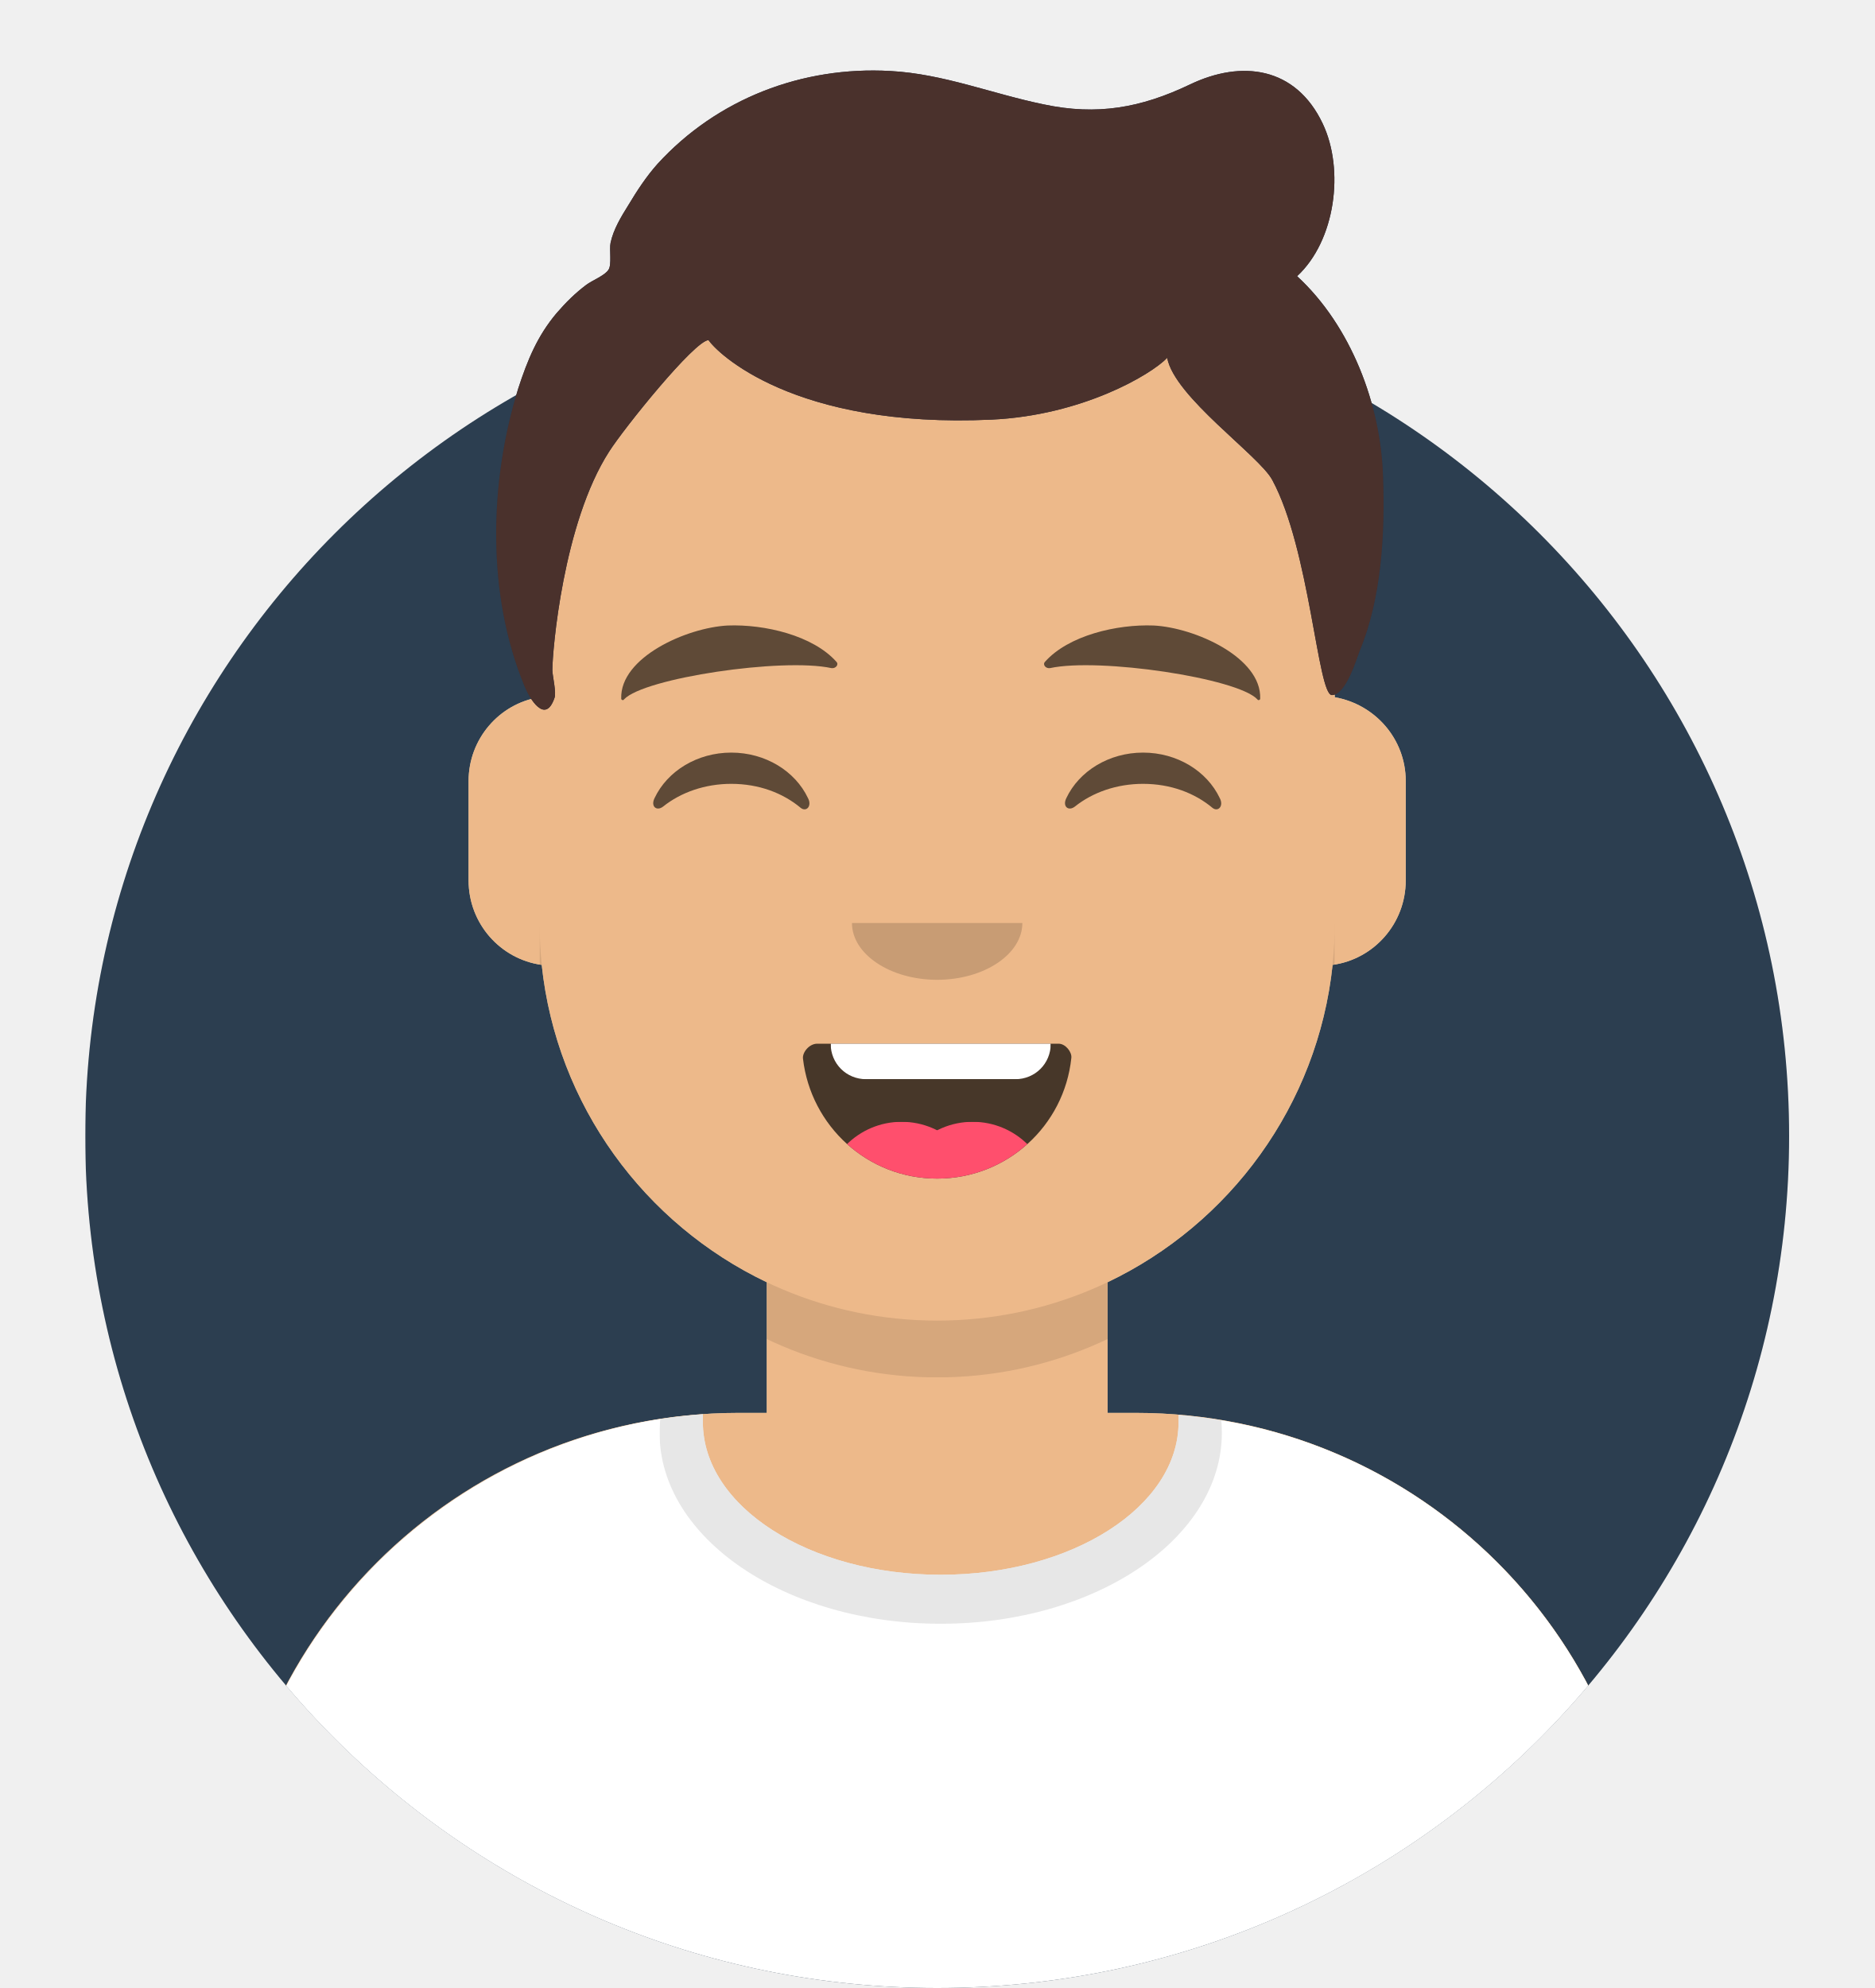
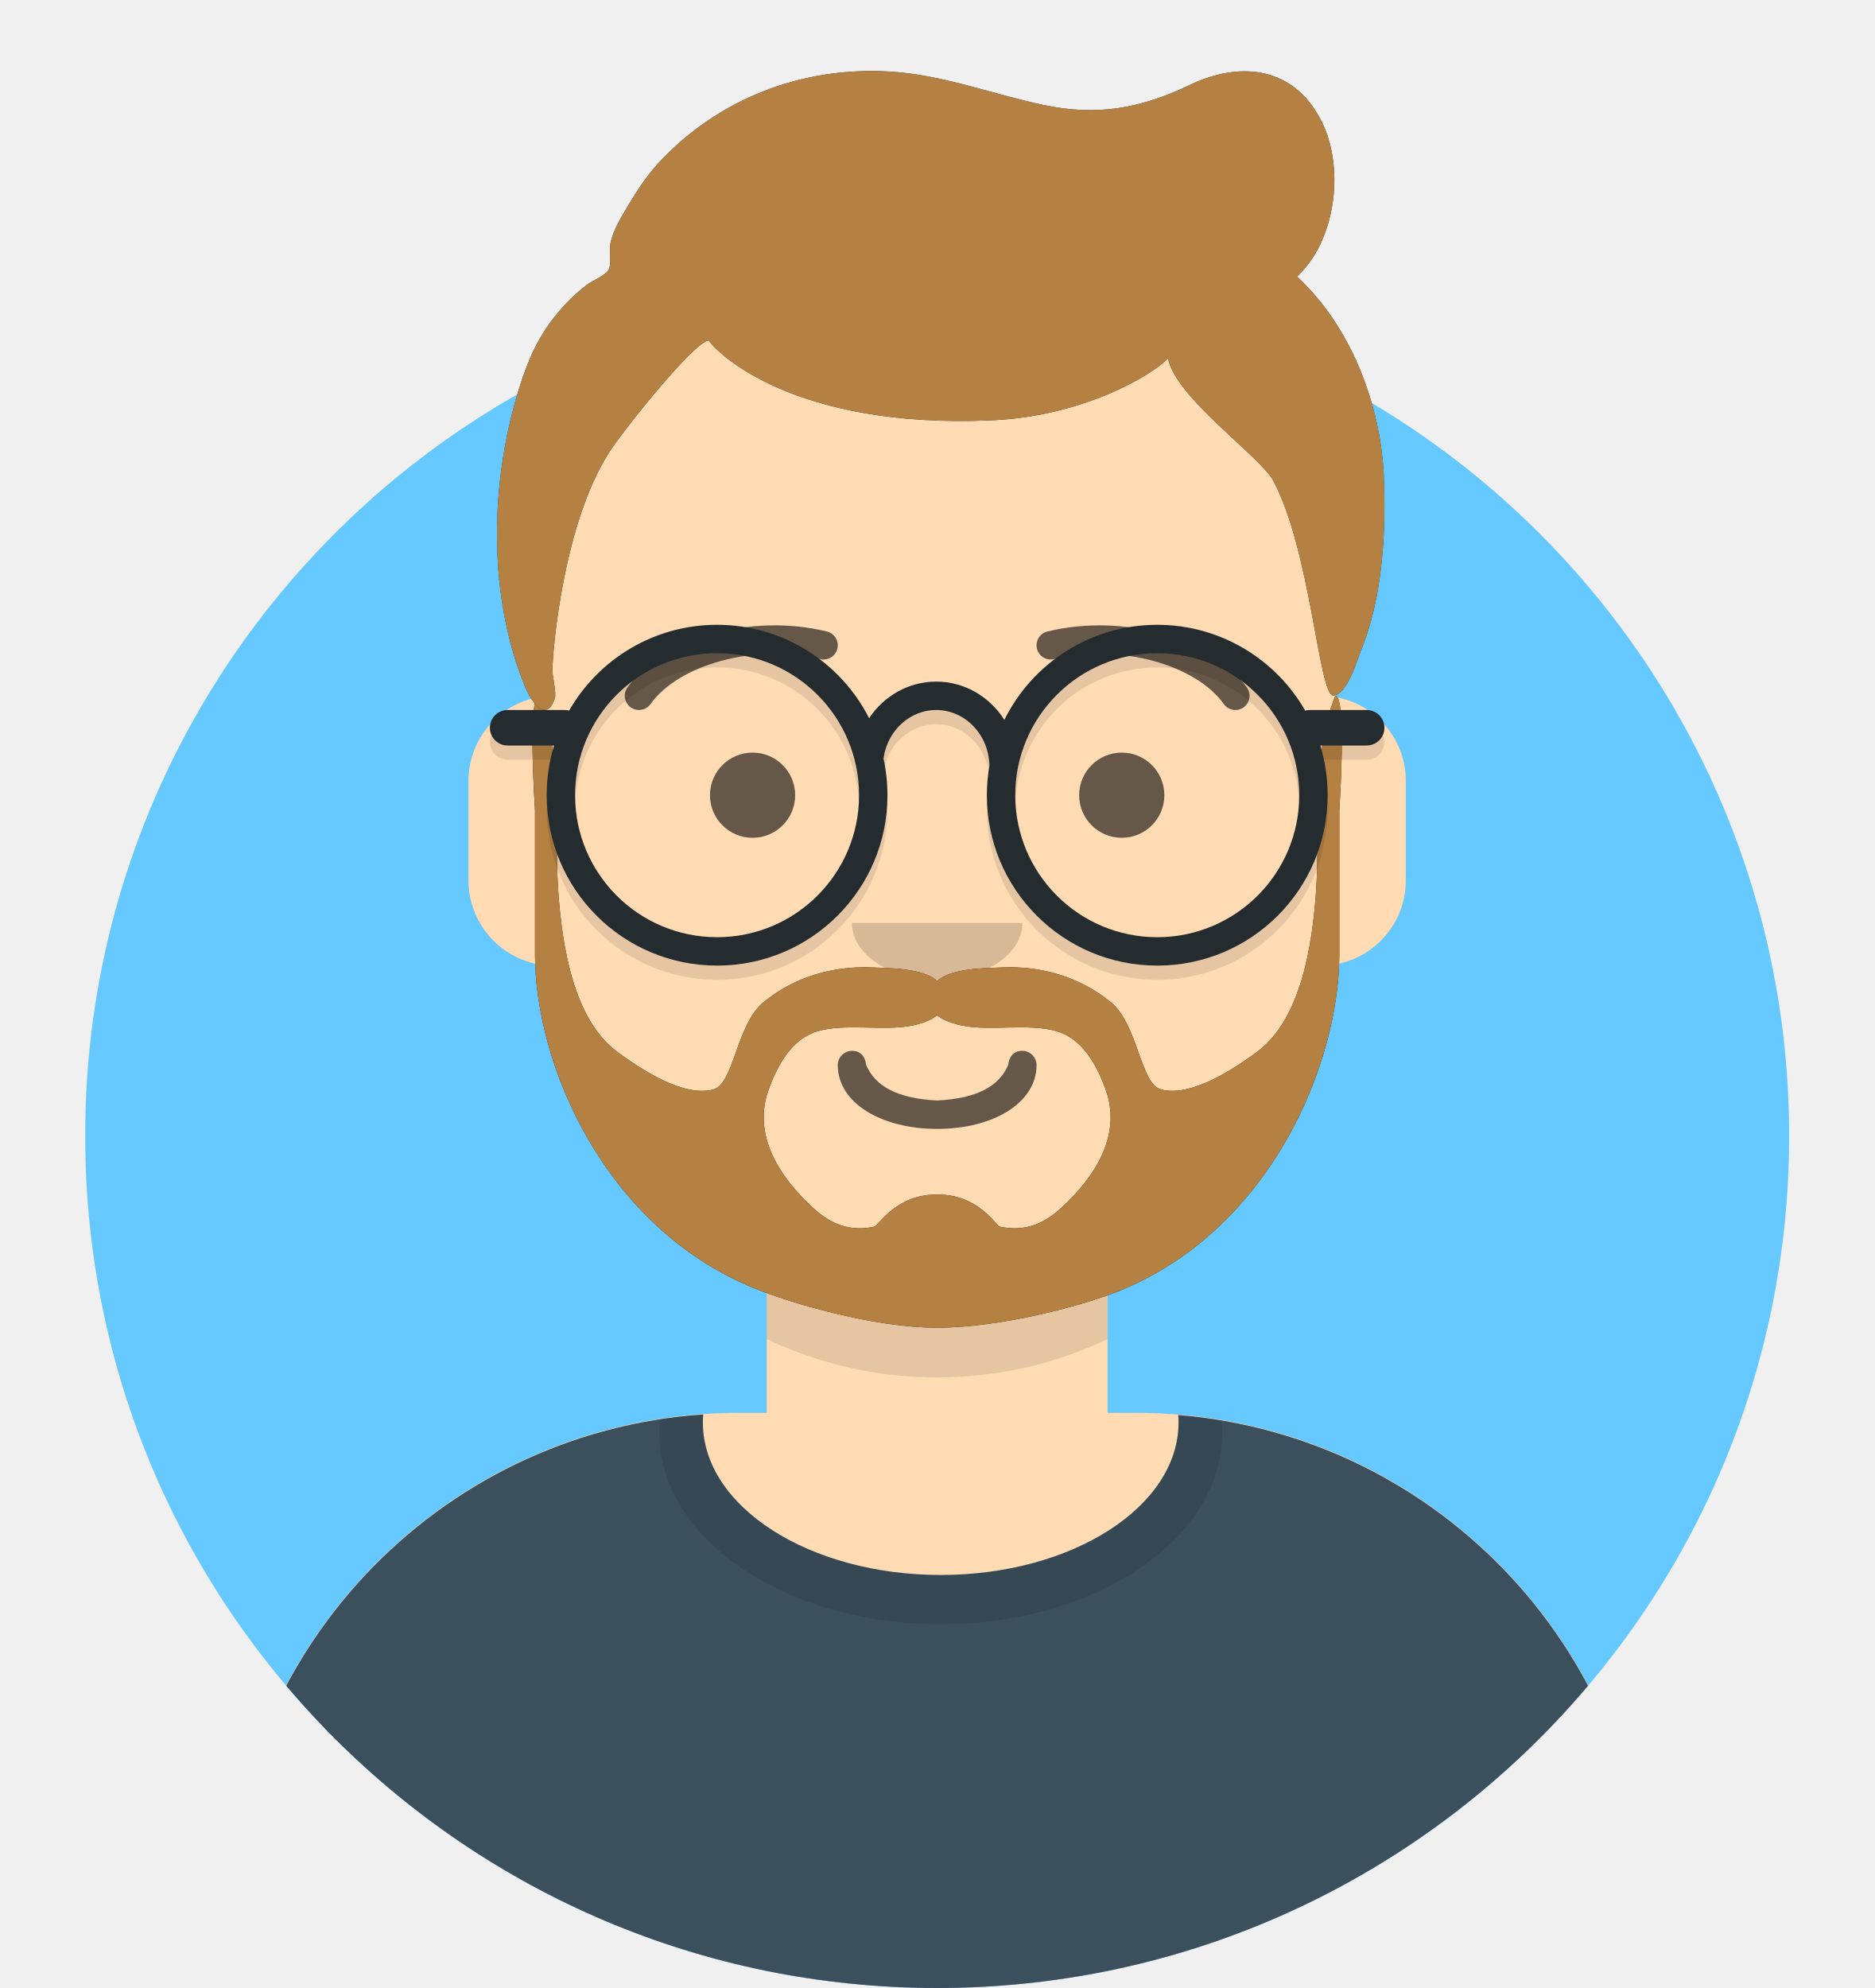
- <svg xmlns="http://www.w3.org/2000/svg" version="1.1" id="Layer_1" x="0px" y="0px" viewBox="0 0 264 280" style="enable-background:new 0 0 264 280;" xml:space="preserve">
-   <style type="text/css">
- 	.st0{fill-rule:evenodd;clip-rule:evenodd;fill:#E6E6E6;}
- 	.st1{filter:url(#Adobe_OpacityMaskFilter);}
- 	.st2{fill-rule:evenodd;clip-rule:evenodd;fill:#FFFFFF;}
- 	.st3{mask:url(#mask-2_1_);}
- 	.st4{fill-rule:evenodd;clip-rule:evenodd;fill:#2C3E50;}
- 	.st5{filter:url(#Adobe_OpacityMaskFilter_1_);}
- 	.st6{mask:url(#mask-4_1_);}
- 	.st7{fill-rule:evenodd;clip-rule:evenodd;fill:#D0C6AC;}
- 	.st8{filter:url(#Adobe_OpacityMaskFilter_2_);}
- 	.st9{mask:url(#mask-6_1_);}
- 	.st10{fill-rule:evenodd;clip-rule:evenodd;fill:#EDB98A;}
- 	.st11{filter:url(#Adobe_OpacityMaskFilter_3_);}
- 	.st12{mask:url(#mask-6_2_);fill-rule:evenodd;clip-rule:evenodd;fill-opacity:0.1;}
- 	.st13{filter:url(#Adobe_OpacityMaskFilter_4_);}
- 	.st14{mask:url(#react-mask-952_1_);}
- 	.st15{filter:url(#Adobe_OpacityMaskFilter_5_);}
- 	.st16{opacity:0.6;mask:url(#react-mask-952_2_);}
- 	.st17{fill-rule:evenodd;clip-rule:evenodd;fill-opacity:0.16;}
- 	.st18{fill-rule:evenodd;clip-rule:evenodd;fill-opacity:0.7;}
- 	.st19{filter:url(#Adobe_OpacityMaskFilter_6_);}
- 	.st20{mask:url(#react-mask-934_1_);fill-rule:evenodd;clip-rule:evenodd;fill:#FFFFFF;}
- 	.st21{filter:url(#Adobe_OpacityMaskFilter_7_);}
- 	.st22{mask:url(#react-mask-934_2_);}
- 	.st23{fill-rule:evenodd;clip-rule:evenodd;fill:#FF4F6D;}
- 	.st24{fill-rule:evenodd;clip-rule:evenodd;fill-opacity:0.6;}
- 	.st25{filter:url(#Adobe_OpacityMaskFilter_8_);}
- 	.st26{mask:url(#react-mask-925_1_);}
- 	.st27{fill-rule:evenodd;clip-rule:evenodd;fill:#28354B;}
- 	.st28{filter:url(#Adobe_OpacityMaskFilter_9_);}
- 	.st29{mask:url(#react-mask-924_1_);}
- 	.st30{fill-rule:evenodd;clip-rule:evenodd;fill:#4A312C;}
- </style>
-   <g>
-     <g transform="translate(-825, -1100)">
+ <svg xmlns="http://www.w3.org/2000/svg" xmlns:xlink="http://www.w3.org/1999/xlink" width="264px" height="280px" viewBox="0 0 264 280" version="1.1">
+   <defs>
+     <circle id="react-path-1" cx="120" cy="120" r="120" />
+     <path d="M12,160 C12,226.274 65.726,280 132,280 C198.274,280 252,226.274 252,160 L264,160 L264,-1.42108547e-14 L-3.19744231e-14,-1.42108547e-14 L-3.19744231e-14,160 L12,160 Z" id="react-path-2" />
+     <path d="M124,144.611 L124,163 L128,163 L128,163 C167.765,163 200,195.235 200,235 L200,244 L0,244 L0,235 C-4.86974701e-15,195.235 32.235,163 72,163 L72,163 L76,163 L76,144.611 C58.763,136.422 46.372,119.687 44.305,99.881 C38.48,99.058 34,94.052 34,88 L34,74 C34,68.054 38.325,63.118 44,62.166 L44,56 L44,56 C44,25.072 69.072,5.68137151e-15 100,0 L100,0 L100,0 C130.928,-5.68137151e-15 156,25.072 156,56 L156,62.166 C161.675,63.118 166,68.054 166,74 L166,88 C166,94.052 161.52,99.058 155.695,99.881 C153.628,119.687 141.237,136.422 124,144.611 Z" id="react-path-3" />
+   </defs>
+   <g id="Avataaar" stroke="none" stroke-width="1" fill="none" fill-rule="evenodd">
+     <g transform="translate(-825, -1100)" id="Avataaar/Circle">
      <g transform="translate(825, 1100)">
-         <g id="Circle" transform="translate(12, 40)">
-           <g id="Circle-Background">
-             <circle class="st0" cx="120" cy="120" r="120" />
-           </g>
-           <defs>
-             <filter id="Adobe_OpacityMaskFilter" filterUnits="userSpaceOnUse" x="0" y="0" width="240" height="240">
-               <feColorMatrix type="matrix" values="1 0 0 0 0  0 1 0 0 0  0 0 1 0 0  0 0 0 1 0" />
-             </filter>
-           </defs>
-           <mask maskUnits="userSpaceOnUse" x="0" y="0" width="240" height="240" id="mask-2_1_">
-             <g class="st1">
-               <circle id="path-1_1_" class="st2" cx="120" cy="120" r="120" />
-             </g>
+         <g id="Circle" stroke-width="1" fill-rule="evenodd" transform="translate(12, 40)">
+           <mask id="react-mask-4" fill="white">
+             <use xlink:href="#react-path-1" />
          </mask>
-           <g class="st3">
-             <rect class="st4" width="240" height="240" />
+           <use id="Circle-Background" fill="#E6E6E6" xlink:href="#react-path-1" />
+           <g id="Color/Palette/Blue-01" mask="url(#react-mask-4)" fill="#65C9FF">
+             <rect id="🖍Color" x="0" y="0" width="240" height="240" />
          </g>
        </g>
-         <g id="Mask">
- 			</g>
-         <defs>
-           <filter id="Adobe_OpacityMaskFilter_1_" filterUnits="userSpaceOnUse" x="-1" y="0" width="265" height="280">
-             <feColorMatrix type="matrix" values="1 0 0 0 0  0 1 0 0 0  0 0 1 0 0  0 0 0 1 0" />
-           </filter>
-         </defs>
-         <mask maskUnits="userSpaceOnUse" x="-1" y="0" width="265" height="280" id="mask-4_1_">
-           <g class="st5">
-             <path id="path-3_1_" class="st2" d="M12,160c0,66.3,53.7,120,120,120s120-53.7,120-120h12V0H0v160H12z" />
-           </g>
+         <mask id="react-mask-5" fill="white">
+           <use xlink:href="#react-path-2" />
        </mask>
-         <g id="Avataaar" class="st6">
+         <g id="Mask" />
+         <g id="Avataaar" stroke-width="1" fill-rule="evenodd" mask="url(#react-mask-5)">
          <g id="Body" transform="translate(32, 36)">
-             <g>
-               <path class="st7" d="M124,144.6V163h4l0,0c39.8,0,72,32.2,72,72v9H0v-9c0-39.8,32.2-72,72-72l0,0h4v-18.4        c-17.2-8.2-29.6-24.9-31.7-44.7C38.5,99.1,34,94.1,34,88V74c0-5.9,4.3-10.9,10-11.8V56l0,0c0-30.9,25.1-56,56-56l0,0l0,0        c30.9,0,56,25.1,56,56v6.2c5.7,1,10,5.9,10,11.8v14c0,6.1-4.5,11.1-10.3,11.9C153.6,119.7,141.2,136.4,124,144.6z" />
-             </g>
-             <defs>
-               <filter id="Adobe_OpacityMaskFilter_2_" filterUnits="userSpaceOnUse" x="-32" y="0" width="264" height="244">
-                 <feColorMatrix type="matrix" values="1 0 0 0 0  0 1 0 0 0  0 0 1 0 0  0 0 0 1 0" />
-               </filter>
-             </defs>
-             <mask maskUnits="userSpaceOnUse" x="-32" y="0" width="264" height="244" id="mask-6_1_">
-               <g class="st8">
-                 <path id="path-5_1_" class="st2" d="M124,144.6V163h4l0,0c39.8,0,72,32.2,72,72v9H0v-9c0-39.8,32.2-72,72-72l0,0h4v-18.4         c-17.2-8.2-29.6-24.9-31.7-44.7C38.5,99.1,34,94.1,34,88V74c0-5.9,4.3-10.9,10-11.8V56l0,0c0-30.9,25.1-56,56-56l0,0l0,0         c30.9,0,56,25.1,56,56v6.2c5.7,1,10,5.9,10,11.8v14c0,6.1-4.5,11.1-10.3,11.9C153.6,119.7,141.2,136.4,124,144.6z" />
-               </g>
+             <mask id="react-mask-6" fill="white">
+               <use xlink:href="#react-path-3" />
            </mask>
-             <g class="st9">
-               <g id="Color" transform="translate(-32, 0)">
-                 <rect class="st10" width="264" height="244" />
+             <use fill="#D0C6AC" xlink:href="#react-path-3" />
+             <g id="Skin/👶🏽-03-Brown" mask="url(#react-mask-6)" fill="#FFDBB4">
+               <g transform="translate(0, 0)" id="Color">
+                 <rect x="0" y="0" width="264" height="280" />
              </g>
            </g>
+             <path d="M156,79 L156,102 C156,132.928 130.928,158 100,158 C69.072,158 44,132.928 44,102 L44,79 L44,94 C44,124.928 69.072,150 100,150 C130.928,150 156,124.928 156,94 L156,79 Z" id="Neck-Shadow" fill-opacity="0.1" fill="#000000" mask="url(#react-mask-6)" />
+           </g>
+           <g id="Clothing/Shirt-Crew-Neck" transform="translate(0, 170)">
            <defs>
-               <filter id="Adobe_OpacityMaskFilter_3_" filterUnits="userSpaceOnUse" x="44" y="79" width="112" height="79">
-                 <feColorMatrix type="matrix" values="1 0 0 0 0  0 1 0 0 0  0 0 1 0 0  0 0 0 1 0" />
-               </filter>
+               <path d="M165.96,29.295 C202.936,32.325 232,63.294 232,101.052 L232,110 L32,110 L32,101.052 C32,62.953 61.592,31.765 99.045,29.22 C99.015,29.593 99,29.969 99,30.348 C99,42.211 113.998,51.828 132.5,51.828 C151.002,51.828 166,42.211 166,30.348 C166,29.995 165.987,29.644 165.96,29.295 Z" id="react-path-71" />
            </defs>
-             <mask maskUnits="userSpaceOnUse" x="44" y="79" width="112" height="79" id="mask-6_2_">
-               <g class="st11">
-                 <path id="path-5_2_" class="st2" d="M124,144.6V163h4l0,0c39.8,0,72,32.2,72,72v9H0v-9c0-39.8,32.2-72,72-72l0,0h4v-18.4         c-17.2-8.2-29.6-24.9-31.7-44.7C38.5,99.1,34,94.1,34,88V74c0-5.9,4.3-10.9,10-11.8V56l0,0c0-30.9,25.1-56,56-56l0,0l0,0         c30.9,0,56,25.1,56,56v6.2c5.7,1,10,5.9,10,11.8v14c0,6.1-4.5,11.1-10.3,11.9C153.6,119.7,141.2,136.4,124,144.6z" />
-               </g>
+             <mask id="react-mask-72" fill="white">
+               <use xlink:href="#react-path-71" />
            </mask>
-             <path id="Neck-Shadow" class="st12" d="M156,79v23c0,30.9-25.1,56-56,56s-56-25.1-56-56V79v15c0,30.9,25.1,56,56,56       s56-25.1,56-56V79z" />
-           </g>
-           <g transform="translate(0, 170)">
-             <g id="Clothes">
-               <path class="st0" d="M166,29.3c37,3,66,34,66,71.8v8.9H32v-8.9C32,63,61.6,31.8,99,29.2c0,0.4,0,0.7,0,1.1        c0,11.9,15,21.5,33.5,21.5S166,42.2,166,30.3C166,30,166,29.6,166,29.3z" />
+             <use id="Clothes" fill="#E6E6E6" fill-rule="evenodd" xlink:href="#react-path-71" />
+             <g id="Color/Palette/Gray-01" mask="url(#react-mask-72)" fill-rule="evenodd" fill="#3C4F5C">
+               <rect id="🖍Color" x="0" y="0" width="264" height="110" />
            </g>
-             <defs>
-               <filter id="Adobe_OpacityMaskFilter_4_" filterUnits="userSpaceOnUse" x="0" y="0" width="264" height="110">
-                 <feColorMatrix type="matrix" values="1 0 0 0 0  0 1 0 0 0  0 0 1 0 0  0 0 0 1 0" />
-               </filter>
-             </defs>
-             <mask maskUnits="userSpaceOnUse" x="0" y="0" width="264" height="110" id="react-mask-952_1_">
-               <g class="st13">
-                 <path id="react-path-951_1_" class="st2" d="M166,29.3c37,3,66,34,66,71.8v8.9H32v-8.9C32,63,61.6,31.8,99,29.2         c0,0.4,0,0.7,0,1.1c0,11.9,15,21.5,33.5,21.5S166,42.2,166,30.3C166,30,166,29.6,166,29.3z" />
-               </g>
-             </mask>
-             <g class="st14">
-               <rect class="st2" width="264" height="110" />
-             </g>
-             <defs>
-               <filter id="Adobe_OpacityMaskFilter_5_" filterUnits="userSpaceOnUse" x="92.9" y="4.9" width="79.3" height="53.8">
-                 <feColorMatrix type="matrix" values="1 0 0 0 0  0 1 0 0 0  0 0 1 0 0  0 0 0 1 0" />
-               </filter>
-             </defs>
-             <mask maskUnits="userSpaceOnUse" x="92.9" y="4.9" width="79.3" height="53.8" id="react-mask-952_2_">
-               <g class="st15">
-                 <path id="react-path-951_2_" class="st2" d="M166,29.3c37,3,66,34,66,71.8v8.9H32v-8.9C32,63,61.6,31.8,99,29.2         c0,0.4,0,0.7,0,1.1c0,11.9,15,21.5,33.5,21.5S166,42.2,166,30.3C166,30,166,29.6,166,29.3z" />
-               </g>
-             </mask>
-             <g id="Shadowy" class="st16">
-               <g transform="translate(92, 4)">
-                 <ellipse class="st17" cx="40.5" cy="27.8" rx="39.6" ry="26.9" />
+             <g id="Shadowy" opacity="0.6" stroke-width="1" fill-rule="evenodd" mask="url(#react-mask-72)" fill-opacity="0.16" fill="#000000">
+               <g transform="translate(92, 4)" id="Hola-👋🏼">
+                 <ellipse cx="40.5" cy="27.848" rx="39.635" ry="26.914" />
              </g>
            </g>
          </g>
-           <g id="Face" transform="translate(76, 82)">
-             <g transform="translate(2, 52)">
-               <g id="Mouth">
-                 <path class="st18" d="M35.1,15.1C36.2,24.6,44.2,32,54,32c9.8,0,17.9-7.4,18.9-17c0.1-0.8-0.8-2-1.8-2c-14.9,0-26.3,0-34,0         C36,13,35,14.2,35.1,15.1z" />
-               </g>
-               <defs>
-                 <filter id="Adobe_OpacityMaskFilter_6_" filterUnits="userSpaceOnUse" x="39" y="2" width="31" height="16">
-                   <feColorMatrix type="matrix" values="1 0 0 0 0  0 1 0 0 0  0 0 1 0 0  0 0 0 1 0" />
-                 </filter>
-               </defs>
-               <mask maskUnits="userSpaceOnUse" x="39" y="2" width="31" height="16" id="react-mask-934_1_">
-                 <g class="st19">
-                   <path id="react-path-933_1_" class="st2" d="M35.1,15.1C36.2,24.6,44.2,32,54,32c9.8,0,17.9-7.4,18.9-17          c0.1-0.8-0.8-2-1.8-2c-14.9,0-26.3,0-34,0C36,13,35,14.2,35.1,15.1z" />
-                 </g>
-               </mask>
-               <path id="Teeth" class="st20" d="M44,2h21c2.8,0,5,2.2,5,5v6c0,2.8-2.2,5-5,5H44c-2.8,0-5-2.2-5-5V7C39,4.2,41.2,2,44,2z" />
-               <defs>
-                 <filter id="Adobe_OpacityMaskFilter_7_" filterUnits="userSpaceOnUse" x="38" y="24" width="32" height="22">
-                   <feColorMatrix type="matrix" values="1 0 0 0 0  0 1 0 0 0  0 0 1 0 0  0 0 0 1 0" />
-                 </filter>
-               </defs>
-               <mask maskUnits="userSpaceOnUse" x="38" y="24" width="32" height="22" id="react-mask-934_2_">
-                 <g class="st21">
-                   <path id="react-path-933_2_" class="st2" d="M35.1,15.1C36.2,24.6,44.2,32,54,32c9.8,0,17.9-7.4,18.9-17          c0.1-0.8-0.8-2-1.8-2c-14.9,0-26.3,0-34,0C36,13,35,14.2,35.1,15.1z" />
-                 </g>
-               </mask>
-               <g id="Tongue" class="st22">
-                 <g transform="translate(38, 24)">
-                   <circle class="st23" cx="11" cy="11" r="11" />
-                   <circle class="st23" cx="21" cy="11" r="11" />
-                 </g>
+           <g id="Face" transform="translate(76, 82)" fill="#000000">
+             <g id="Mouth/Twinkle" transform="translate(2, 52)" fill-opacity="0.6" fill-rule="nonzero" fill="#000000">
+               <path d="M40,16 C40,21.372 46.158,25 54,25 C61.842,25 68,21.372 68,16 C68,14.895 67.05,14 66,14 C64.707,14 64.13,14.905 64,16 C62.758,18.938 59.683,20.716 54,21 C48.317,20.716 45.242,18.938 44,16 C43.87,14.905 43.293,14 42,14 C40.95,14 40,14.895 40,16 Z" id="Mouth" />
+             </g>
+             <g id="Nose/Default" transform="translate(28, 40)" fill-opacity="0.16">
+               <path d="M16,8 C16,12.418 21.373,16 28,16 L28,16 C34.627,16 40,12.418 40,8" id="Nose" />
+             </g>
+             <g id="Eyes/Default-😀" transform="translate(0, 8)" fill-opacity="0.6">
+               <circle id="Eye" cx="30" cy="22" r="6" />
+               <circle id="Eye" cx="82" cy="22" r="6" />
+             </g>
+             <g id="Eyebrow/Outline/Default" fill-opacity="0.6">
+               <g id="I-Browse" transform="translate(12, 6)">
+                 <path d="M3.63,11.159 C7.545,5.65 18.278,2.561 27.523,4.831 C28.596,5.095 29.679,4.439 29.942,3.366 C30.206,2.293 29.55,1.21 28.477,0.947 C17.74,-1.69 5.312,1.887 0.37,8.841 C-0.27,9.742 -0.059,10.99 0.841,11.63 C1.742,12.27 2.99,12.059 3.63,11.159 Z" id="Eyebrow" fill-rule="nonzero" />
+                 <path d="M61.63,11.159 C65.545,5.65 76.278,2.561 85.523,4.831 C86.596,5.095 87.679,4.439 87.942,3.366 C88.206,2.293 87.55,1.21 86.477,0.947 C75.74,-1.69 63.312,1.887 58.37,8.841 C57.73,9.742 57.941,10.99 58.841,11.63 C59.742,12.27 60.99,12.059 61.63,11.159 Z" id="Eyebrow" fill-rule="nonzero" transform="translate(73.00015, 6.039198) scale(-1, 1) translate(-73.00015, -6.039198) " />
              </g>
            </g>
-             <g transform="translate(28, 40)">
-               <path id="Nose" class="st17" d="M16,8c0,4.4,5.4,8,12,8l0,0c6.6,0,12-3.6,12-8" />
-             </g>
-             <g transform="translate(0, 8)">
-               <path id="Squint" class="st24" d="M16.2,22.4C18,18.6,22.2,16,27,16c4.8,0,9,2.6,10.8,6.4c0.6,1.1-0.2,2-1,1.4        c-2.5-2.1-5.9-3.4-9.8-3.4c-3.7,0-7.1,1.2-9.6,3.2C16.5,24.3,15.6,23.6,16.2,22.4z" />
-               <path class="st24" d="M74.2,22.4C76,18.6,80.2,16,85,16c4.8,0,9,2.6,10.8,6.4c0.6,1.1-0.2,2-1,1.4c-2.5-2.1-5.9-3.4-9.8-3.4        c-3.7,0-7.1,1.2-9.6,3.2C74.5,24.3,73.6,23.6,74.2,22.4z" />
-             </g>
-             <g>
-               <path id="Eyebrow" class="st24" d="M26.5,6.1c-5.8,0.3-15.2,4.5-15,10.3c0,0.2,0.3,0.3,0.4,0.1c2.8-3,22.3-5.9,29.2-4.4        c0.6,0.1,1.1-0.5,0.7-0.9C38.5,7.5,31.7,5.9,26.5,6.1" />
-               <path class="st24" d="M86.5,6.1c5.8,0.3,15.2,4.5,15,10.3c0,0.2-0.3,0.3-0.4,0.1c-2.8-3-22.3-5.9-29.2-4.4        c-0.6,0.1-1.1-0.5-0.7-0.9C74.5,7.5,81.3,5.9,86.5,6.1" />
-             </g>
          </g>
-           <g id="Top">
+           <g id="Top" stroke-width="1" fill-rule="evenodd">
            <defs>
-               <filter id="Adobe_OpacityMaskFilter_8_" filterUnits="userSpaceOnUse" x="-1" y="0" width="264" height="280">
-                 <feColorMatrix type="matrix" values="1 0 0 0 0  0 1 0 0 0  0 0 1 0 0  0 0 0 1 0" />
+               <rect id="react-path-29" x="0" y="0" width="264" height="280" />
+               <path d="M183.68,38.949 C189.086,33.999 190.387,23.962 187.318,17.449 C183.549,9.454 175.901,8.452 168.572,11.969 C161.664,15.284 155.515,16.388 147.95,14.782 C140.692,13.241 133.806,10.523 126.303,10.076 C113.978,9.343 102.003,13.915 93.603,23.129 C92,24.887 90.709,26.897 89.488,28.934 C88.512,30.564 87.411,32.313 86.995,34.192 C86.797,35.086 87.165,37.29 86.72,38.022 C86.239,38.812 84.424,39.537 83.651,40.124 C82.084,41.313 80.727,42.654 79.471,44.171 C76.805,47.393 75.338,50.758 74.103,54.743 C70.001,67.988 69.653,83.741 74.957,96.747 C75.664,98.481 77.855,102.099 79.143,98.385 C79.398,97.651 78.809,95.191 78.81,94.45 C78.815,91.73 80.316,73.721 86.857,63.633 C88.986,60.349 98.83,48.052 100.841,47.954 C101.906,49.646 112.721,60.462 140.783,59.195 C153.445,58.623 163.183,52.934 165.521,50.468 C166.549,56.001 178.513,64.284 180.336,67.692 C185.603,77.538 186.771,97.996 188.781,97.957 C190.791,97.919 192.234,92.72 192.648,91.727 C195.72,84.352 196.243,75.095 195.915,67.168 C195.488,56.966 191.277,45.942 183.68,38.949 Z" id="react-path-28" />
+               <filter x="-0.8%" y="-2.0%" width="101.5%" height="108.0%" filterUnits="objectBoundingBox" id="react-filter-25">
+                 <feOffset dx="0" dy="2" in="SourceAlpha" result="shadowOffsetOuter1" />
+                 <feColorMatrix values="0 0 0 0 0   0 0 0 0 0   0 0 0 0 0  0 0 0 0.16 0" type="matrix" in="shadowOffsetOuter1" result="shadowMatrixOuter1" />
+                 <feMerge>
+                   <feMergeNode in="shadowMatrixOuter1" />
+                   <feMergeNode in="SourceGraphic" />
+                 </feMerge>
              </filter>
            </defs>
-             <mask maskUnits="userSpaceOnUse" x="-1" y="0" width="264" height="280" id="react-mask-925_1_">
-               <g class="st25">
-                 <rect id="react-path-927_1_" class="st2" width="264" height="280" />
-               </g>
+             <mask id="react-mask-27" fill="white">
+               <use xlink:href="#react-path-29" />
            </mask>
-             <g class="st26">
+             <g id="Mask" />
+             <g id="Top/Short-Hair/Short-Waved" mask="url(#react-mask-27)">
              <g transform="translate(-1, 0)">
-                 <g id="Short-Hair">
-                   <path class="st27" d="M183.7,38.9c5.4-5,6.7-15,3.6-21.5c-3.8-8-11.4-9-18.7-5.5c-6.9,3.3-13.1,4.4-20.6,2.8          c-7.3-1.5-14.1-4.3-21.6-4.7C114,9.3,102,13.9,93.6,23.1c-1.6,1.8-2.9,3.8-4.1,5.8c-1,1.6-2.1,3.4-2.5,5.3          c-0.2,0.9,0.2,3.1-0.3,3.8c-0.5,0.8-2.3,1.5-3.1,2.1c-1.6,1.2-2.9,2.5-4.2,4c-2.7,3.2-4.1,6.6-5.4,10.6          c-4.1,13.2-4.5,29,0.9,42c0.7,1.7,2.9,5.4,4.2,1.6c0.3-0.7-0.3-3.2-0.3-3.9c0-2.7,1.5-20.7,8-30.8c2.1-3.3,12-15.6,14-15.7          c1.1,1.7,11.9,12.5,39.9,11.2c12.7-0.6,22.4-6.3,24.7-8.7c1,5.5,13,13.8,14.8,17.2c5.3,9.8,6.4,30.3,8.4,30.3          s3.5-5.2,3.9-6.2c3.1-7.4,3.6-16.6,3.3-24.6C195.5,57,191.3,45.9,183.7,38.9z" />
+                 <g id="Facial-Hair/Beard-Light" transform="translate(49, 72)">
+                   <defs>
+                     <path d="M101.428,98.169 C98.915,100.463 96.237,101.494 92.853,100.773 C92.271,100.649 89.896,96.235 84,96.235 C78.103,96.235 75.729,100.649 75.147,100.773 C71.762,101.494 69.085,100.463 66.571,98.169 C61.846,93.856 57.917,87.908 60.278,81.419 C61.508,78.037 63.51,74.324 67.151,73.246 C71.038,72.096 76.497,73.244 80.415,72.458 C81.684,72.204 83.071,71.751 84,71 C84.929,71.751 86.316,72.204 87.585,72.458 C91.503,73.244 96.961,72.096 100.849,73.246 C104.49,74.324 106.491,78.037 107.722,81.419 C110.083,87.908 106.154,93.856 101.428,98.169 M140.081,26 C136.671,34.4 137.988,44.858 137.357,53.676 C136.844,60.843 135.337,71.586 128.973,76.215 C125.718,78.582 119.794,82.56 115.542,81.45 C112.615,80.686 112.302,72.29 108.455,69.147 C104.092,65.582 98.643,64.016 93.149,64.258 C90.779,64.362 85.984,64.337 84,66.16 C82.016,64.337 77.222,64.362 74.851,64.258 C69.357,64.016 63.908,65.582 59.545,69.147 C55.698,72.29 55.386,80.686 52.458,81.45 C48.206,82.56 42.282,78.582 39.027,76.215 C32.662,71.586 31.156,60.843 30.643,53.676 C30.012,44.858 31.329,34.4 27.919,26 C26.26,26 27.354,42.129 27.354,42.129 L27.354,62.485 C27.386,77.773 36.935,100.655 58.108,109.393 C63.286,111.53 75.015,115 84,115 C92.985,115 104.714,111.86 109.892,109.723 C131.065,100.986 140.614,77.773 140.646,62.485 L140.646,42.129 C140.646,42.129 141.74,26 140.081,26" id="react-path-40" />
+                   </defs>
+                   <mask id="react-mask-39" fill="white">
+                     <use xlink:href="#react-path-40" />
+                   </mask>
+                   <use id="Lite-Beard" fill="#331B0C" fill-rule="evenodd" xlink:href="#react-path-40" />
+                   <g id="Color/Hair/Brown" mask="url(#react-mask-39)" fill="#B58143">
+                     <g transform="translate(-32, 0)" id="Color">
+                       <rect x="0" y="0" width="264" height="244" />
+                     </g>
+                   </g>
                </g>
-                 <defs>
-                   <filter id="Adobe_OpacityMaskFilter_9_" filterUnits="userSpaceOnUse" x="0" y="0" width="264" height="280">
-                     <feColorMatrix type="matrix" values="1 0 0 0 0  0 1 0 0 0  0 0 1 0 0  0 0 0 1 0" />
-                   </filter>
-                 </defs>
-                 <mask maskUnits="userSpaceOnUse" x="0" y="0" width="264" height="280" id="react-mask-924_1_">
-                   <g class="st28">
-                     <path id="react-path-926_1_" class="st2" d="M183.7,38.9c5.4-5,6.7-15,3.6-21.5c-3.8-8-11.4-9-18.7-5.5           c-6.9,3.3-13.1,4.4-20.6,2.8c-7.3-1.5-14.1-4.3-21.6-4.7C114,9.3,102,13.9,93.6,23.1c-1.6,1.8-2.9,3.8-4.1,5.8           c-1,1.6-2.1,3.4-2.5,5.3c-0.2,0.9,0.2,3.1-0.3,3.8c-0.5,0.8-2.3,1.5-3.1,2.1c-1.6,1.2-2.9,2.5-4.2,4           c-2.7,3.2-4.1,6.6-5.4,10.6c-4.1,13.2-4.5,29,0.9,42c0.7,1.7,2.9,5.4,4.2,1.6c0.3-0.7-0.3-3.2-0.3-3.9           c0-2.7,1.5-20.7,8-30.8c2.1-3.3,12-15.6,14-15.7c1.1,1.7,11.9,12.5,39.9,11.2c12.7-0.6,22.4-6.3,24.7-8.7           c1,5.5,13,13.8,14.8,17.2c5.3,9.8,6.4,30.3,8.4,30.3s3.5-5.2,3.9-6.2c3.1-7.4,3.6-16.6,3.3-24.6           C195.5,57,191.3,45.9,183.7,38.9z" />
+                 <mask id="react-mask-26" fill="white">
+                   <use xlink:href="#react-path-28" />
+                 </mask>
+                 <use id="Short-Hair" stroke="none" fill="#28354B" fill-rule="evenodd" xlink:href="#react-path-28" />
+                 <g id="Skin/👶🏽-03-Brown" mask="url(#react-mask-26)" fill="#B58143">
+                   <g transform="translate(0, 0) " id="Color">
+                     <rect x="0" y="0" width="264" height="280" />
                  </g>
-                 </mask>
-                 <g class="st29">
-                   <g transform="translate(0, 0) ">
-                     <rect class="st30" width="264" height="280" />
+                 </g>
+                 <g id="Top/_Resources/Round" fill="none" transform="translate(62, 85)">
+                   <defs>
+                     <path d="M80.465,16.394 C84.38,8.459 92.553,3 102,3 C110.92,3 118.703,7.866 122.84,15.088 C123.05,15.031 123.272,15 123.5,15 L131.5,15 C132.881,15 134,16.119 134,17.5 C134,18.881 132.881,20 131.5,20 L124.963,20 C125.637,22.215 126,24.565 126,27 C126,40.255 115.255,51 102,51 C88.745,51 78,40.255 78,27 C78,25.578 78.124,24.185 78.361,22.831 C78.276,18.455 74.914,15 70.862,15 C67.126,15 63.975,17.94 63.442,21.83 C63.807,23.495 64,25.225 64,27 C64,40.255 53.255,51 40,51 C26.745,51 16,40.255 16,27 C16,24.565 16.363,22.215 17.037,20 L10.5,20 C9.119,20 8,18.881 8,17.5 C8,16.119 9.119,15 10.5,15 L10.5,15 L18.5,15 C18.728,15 18.95,15.031 19.16,15.088 C23.297,7.866 31.08,3 40,3 C49.352,3 57.455,8.349 61.416,16.155 C63.493,13.039 66.949,11 70.862,11 C74.875,11 78.407,13.144 80.465,16.394 Z M40,47 C51.046,47 60,38.046 60,27 C60,15.954 51.046,7 40,7 C28.954,7 20,15.954 20,27 C20,38.046 28.954,47 40,47 Z M102,47 C113.046,47 122,38.046 122,27 C122,15.954 113.046,7 102,7 C90.954,7 82,15.954 82,27 C82,38.046 90.954,47 102,47 Z" id="react-path-35" />
+                     <filter x="-0.8%" y="-2.1%" width="101.6%" height="108.3%" filterUnits="objectBoundingBox" id="react-filter-36">
+                       <feOffset dx="0" dy="2" in="SourceAlpha" result="shadowOffsetOuter1" />
+                       <feColorMatrix values="0 0 0 0 0   0 0 0 0 0   0 0 0 0 0  0 0 0 0.1 0" type="matrix" in="shadowOffsetOuter1" />
+                     </filter>
+                   </defs>
+                   <g id="Lennon-Glasses">
+                     <use fill="black" fill-opacity="1" filter="url(#react-filter-36)" xlink:href="#react-path-35" />
+                     <use fill="#252C2F" fill-rule="evenodd" xlink:href="#react-path-35" />
                  </g>
                </g>
              </g>
            </g>
          </g>
        </g>
      </g>
    </g>
  </g>
</svg>
